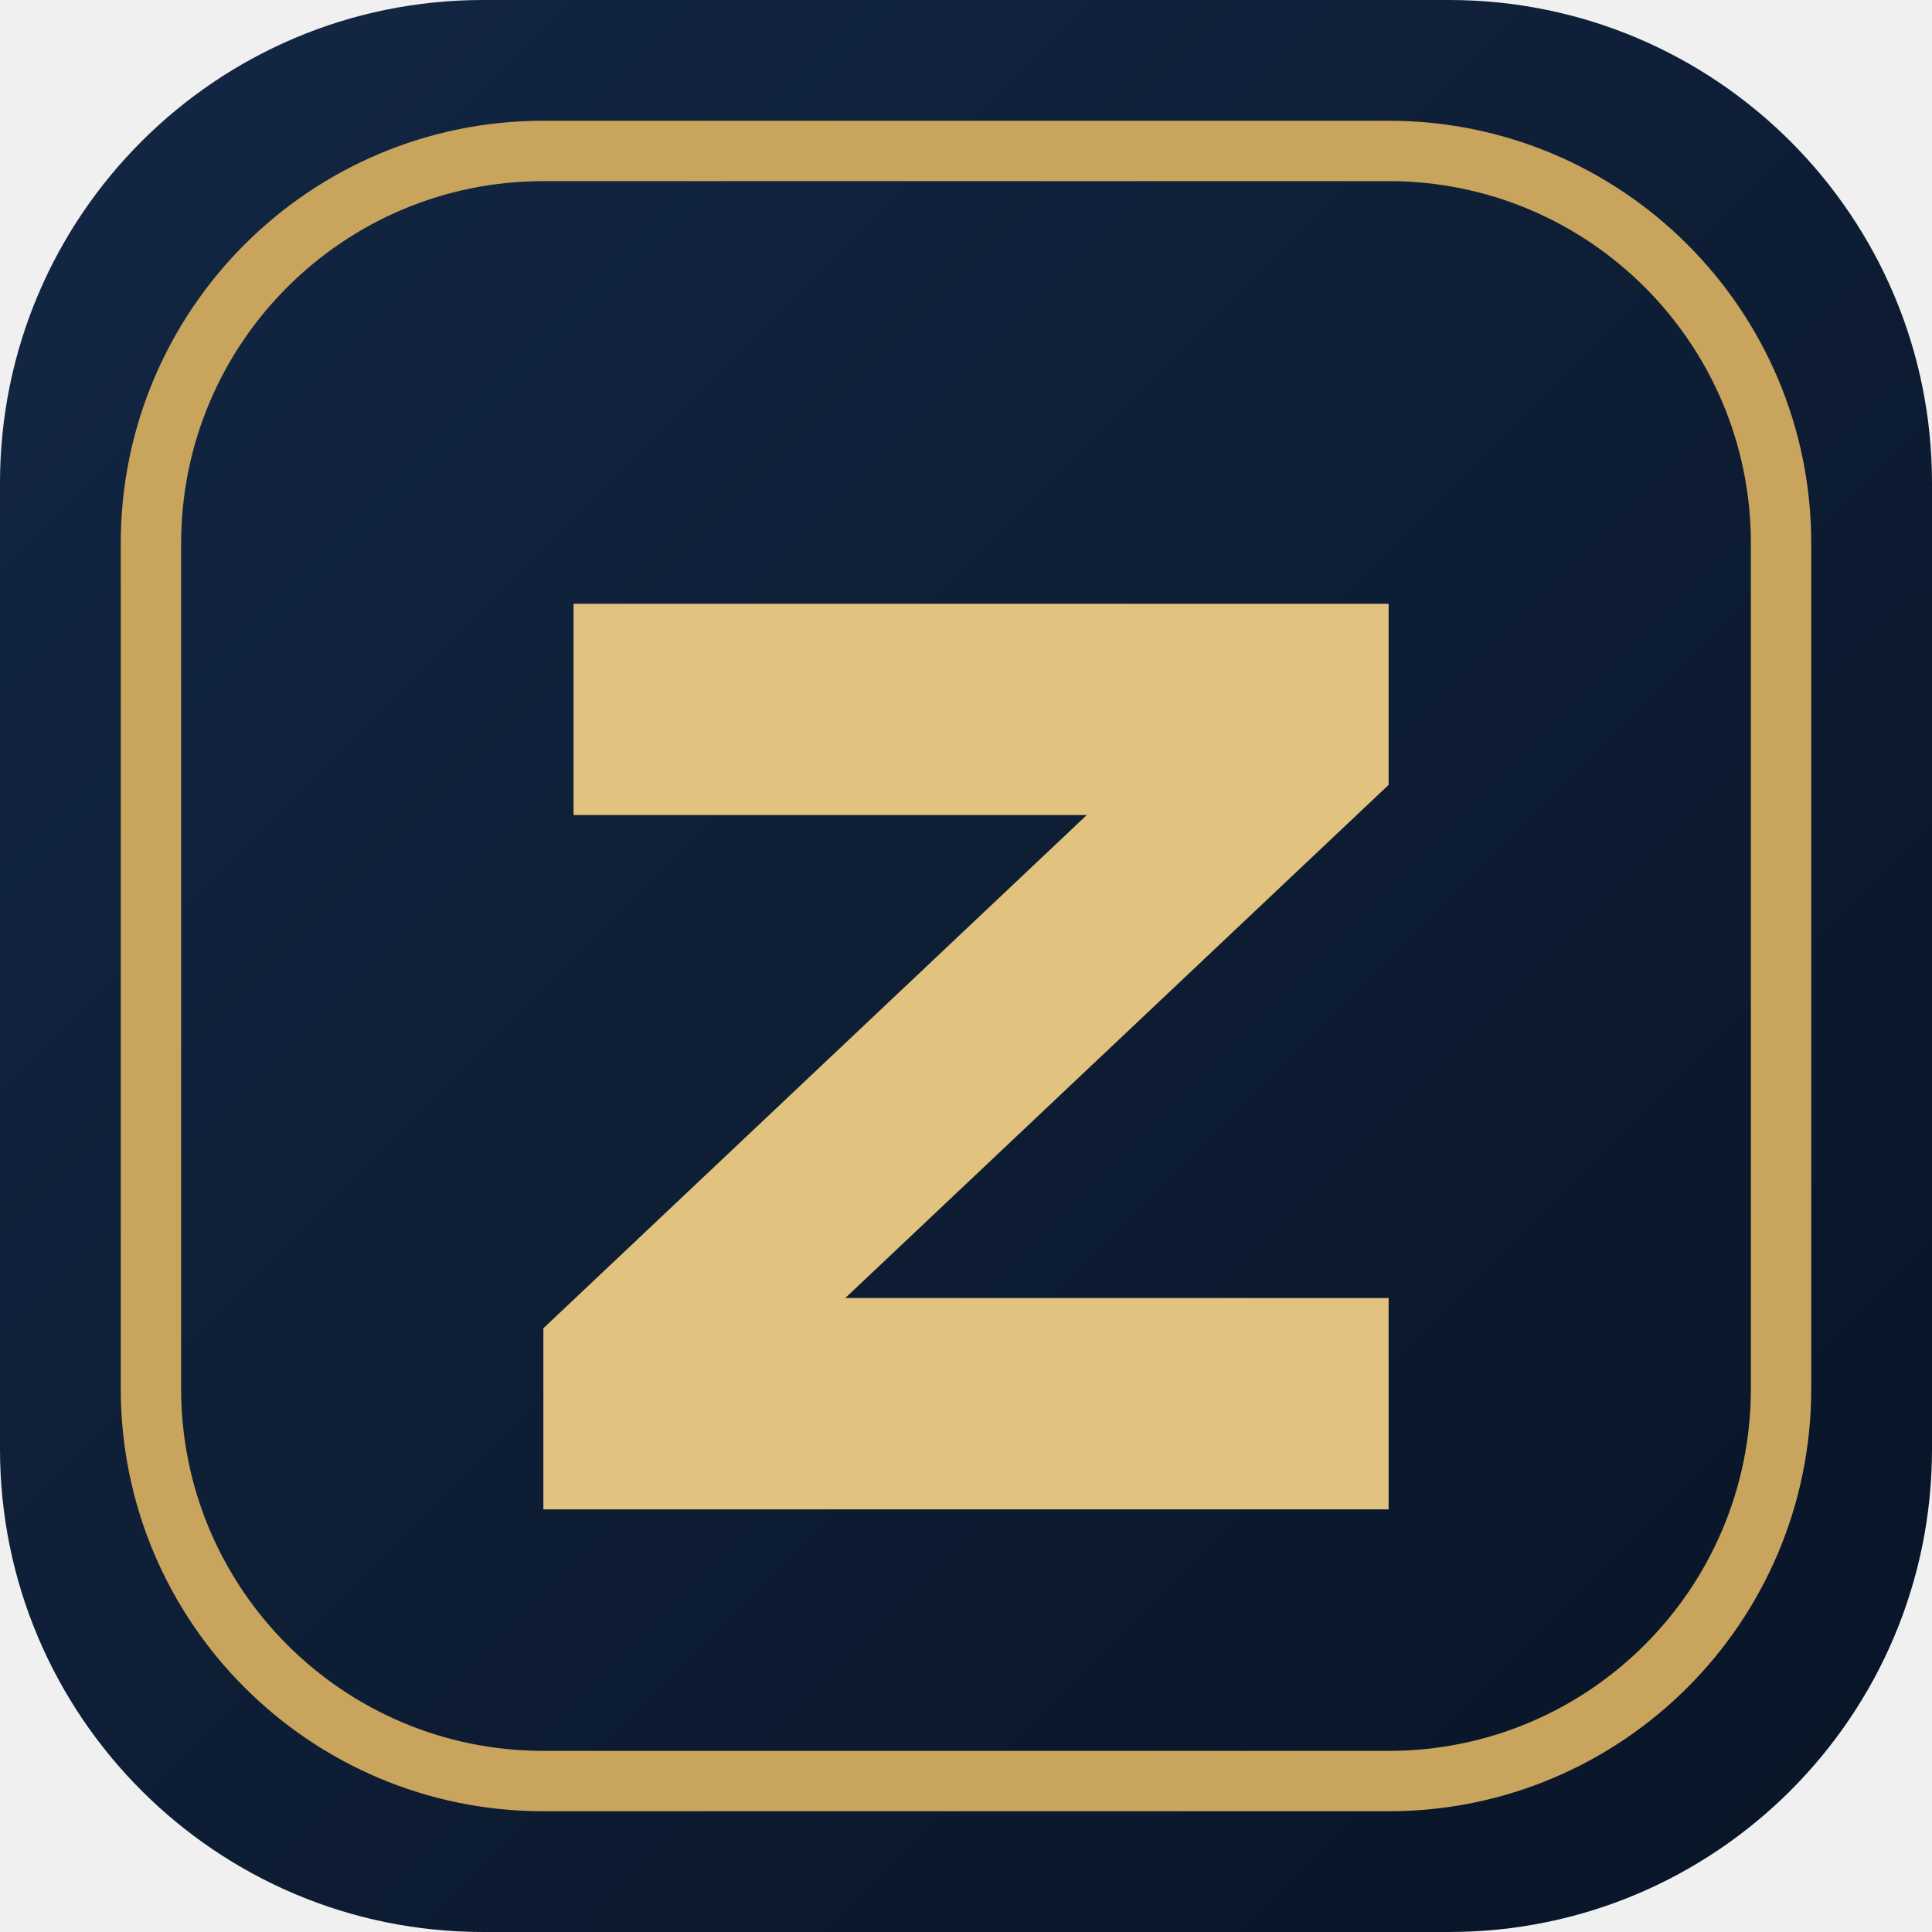
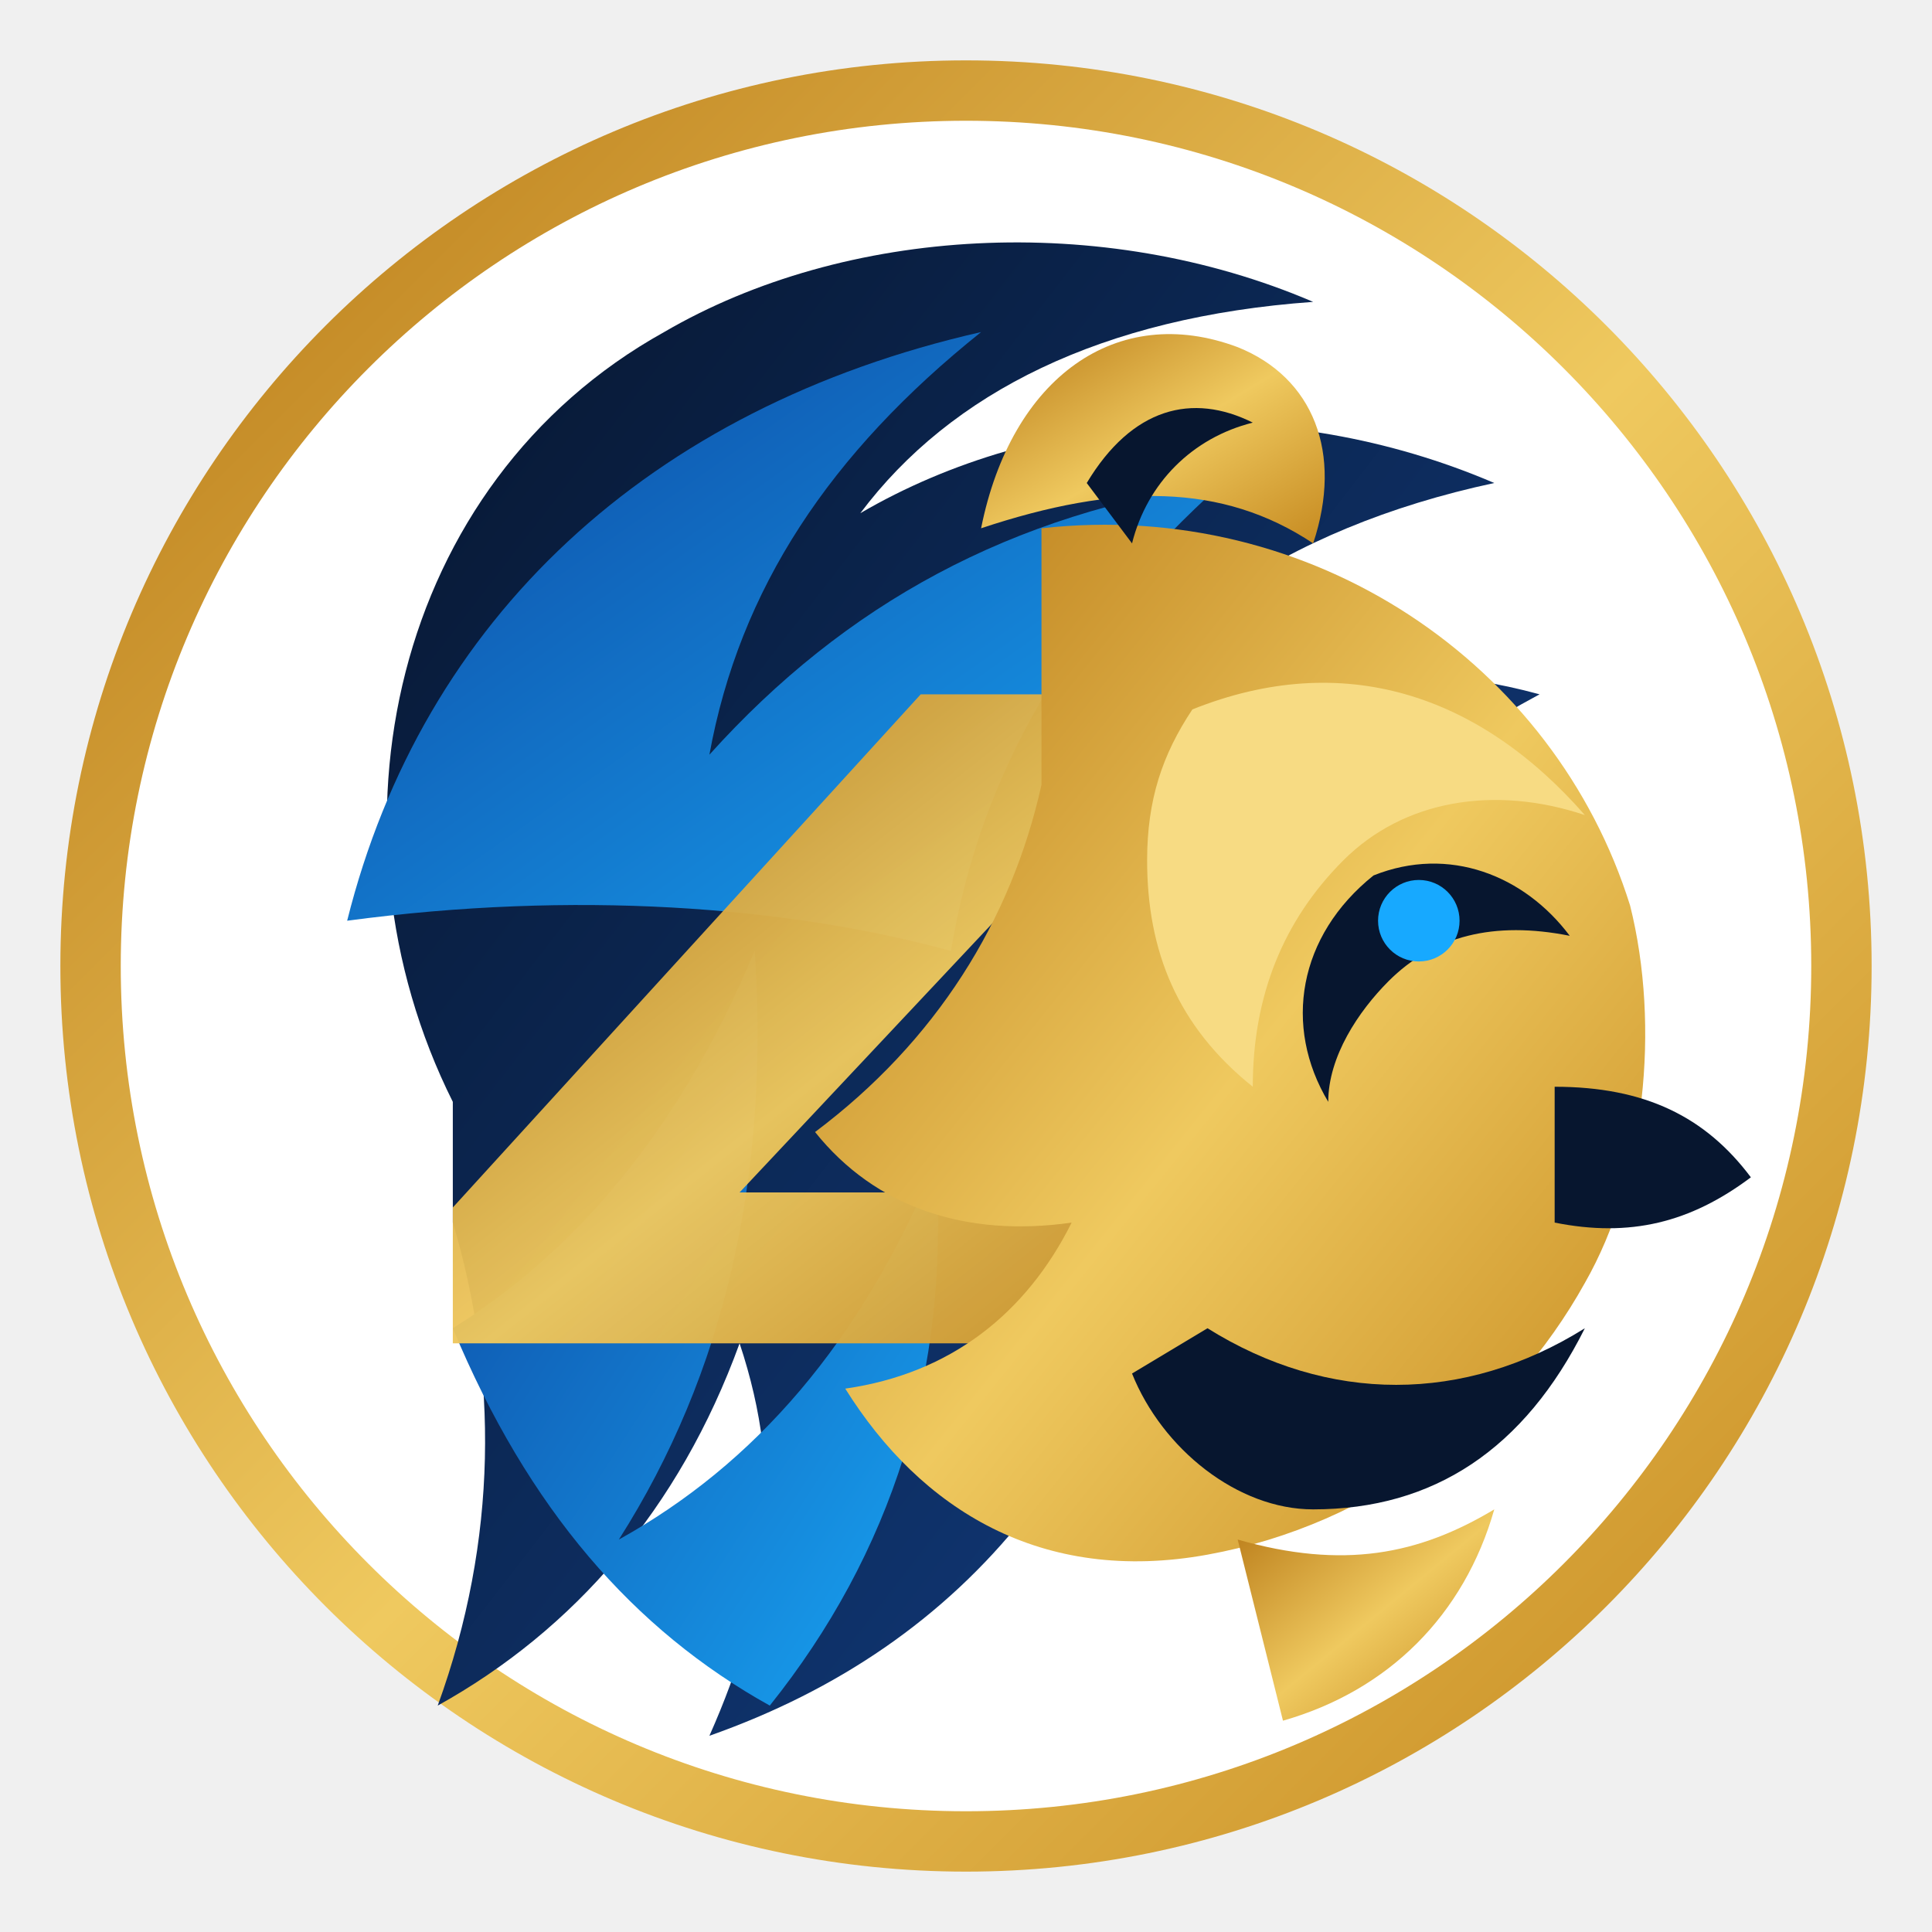
- <svg xmlns="http://www.w3.org/2000/svg" viewBox="0 0 64 64" role="img" aria-labelledby="title">
+ <svg xmlns="http://www.w3.org/2000/svg" viewBox="0 0 128 128" role="img" aria-labelledby="title desc">
  <defs>
-     <linearGradient id="g" x1="0" y1="0" x2="1" y2="1">
-       <stop stop-color="#132744" />
-       <stop offset="1" stop-color="#081426" />
+     <linearGradient id="navy" x1="0" y1="0" x2="1" y2="1">
+       <stop stop-color="#07162f" />
+       <stop offset="1" stop-color="#123f86" />
+     </linearGradient>
+     <linearGradient id="blue" x1="0" y1="0" x2="1" y2="1">
+       <stop stop-color="#0d47a1" />
+       <stop offset="1" stop-color="#18a4f3" />
+     </linearGradient>
+     <linearGradient id="gold" x1="0" y1="0" x2="1" y2="1">
+       <stop stop-color="#b87916" />
+       <stop offset=".52" stop-color="#efc95f" />
+       <stop offset="1" stop-color="#c68a20" />
    </linearGradient>
  </defs>
-   <rect width="64" height="64" rx="16" fill="url(#g)" />
-   <rect x="5" y="5" width="54" height="54" rx="13" fill="none" stroke="#c8a45d" stroke-width="2" />
-   <path d="M19 20h27v6L28 43h18v7H18v-6l18-17H19z" fill="#e1c27f" />
+   <circle cx="64" cy="64" r="58" fill="#fff" stroke="url(#gold)" stroke-width="4" />
+   <path d="M30 73c-9-18-4-41 14-51 12-7 29-8 43-2-14 1-24 6-30 14 12-7 28-8 42-2-14 3-24 10-29 20 10-7 21-9 32-6-13 7-21 16-23 28-4 22-15 35-32 41 4-9 5-17 2-26-4 11-11 19-20 24 4-11 4-22 1-32z" fill="url(#navy)" />
+   <path d="M23 61c5-20 20-34 42-39-10 8-16 17-18 28 9-10 20-16 34-18-10 9-16 19-18 31-11-3-25-4-40-2z" fill="url(#blue)" />
+   <path d="M30 88c8-5 15-13 20-25 1 15-2 28-9 39 9-5 16-13 21-25 1 14-3 26-11 36-9-5-16-13-21-25z" fill="url(#blue)" />
+   <path d="M31 46h49L49 79h35v10H30V80l31-34H31z" fill="url(#gold)" opacity=".96" />
+   <path d="M69 35c18-2 34 9 39 25 2 8 1 18-3 25-5 9-14 16-25 18-11 2-19-3-24-11 7-1 12-5 15-11-7 1-13-1-17-6 8-6 13-14 15-23z" fill="url(#gold)" />
+   <path d="M79 47c10-4 19-1 26 7-6-2-12-1-16 3-4 4-6 9-6 15-5-4-7-9-7-15 0-4 1-7 3-10z" fill="#f7db83" />
+   <path d="M91 58c5-2 10 0 13 4-5-1-9 0-12 3-2 2-4 5-4 8-3-5-2-11 3-15z" fill="#07162f" />
+   <circle cx="94" cy="61" r="2.7" fill="#17a9ff" />
+   <path d="M103 72c6 0 10 2 13 6-4 3-8 4-13 3z" fill="#07162f" />
+   <path d="M80 88c8 5 17 5 25 0-4 8-10 12-18 12-5 0-10-4-12-9z" fill="#07162f" />
+   <path d="M82 102c7 2 12 1 17-2-2 7-7 12-14 14z" fill="url(#gold)" />
+   <path d="M65 35c2-10 9-15 17-12 5 2 7 7 5 13-6-4-13-4-22-1z" fill="url(#gold)" />
+   <path d="M72 32c3-5 7-6 11-4-4 1-7 4-8 8z" fill="#07162f" />
</svg>
